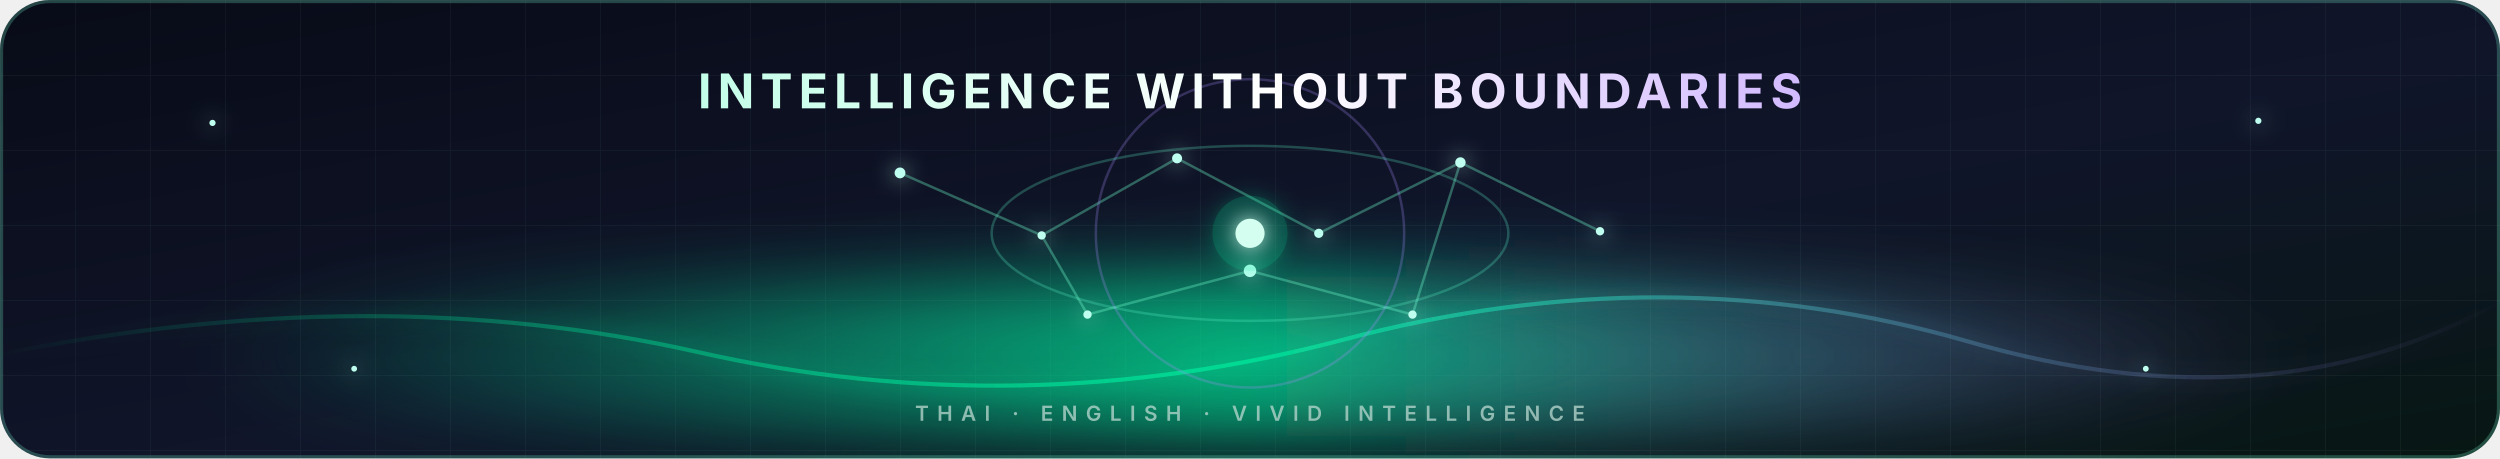
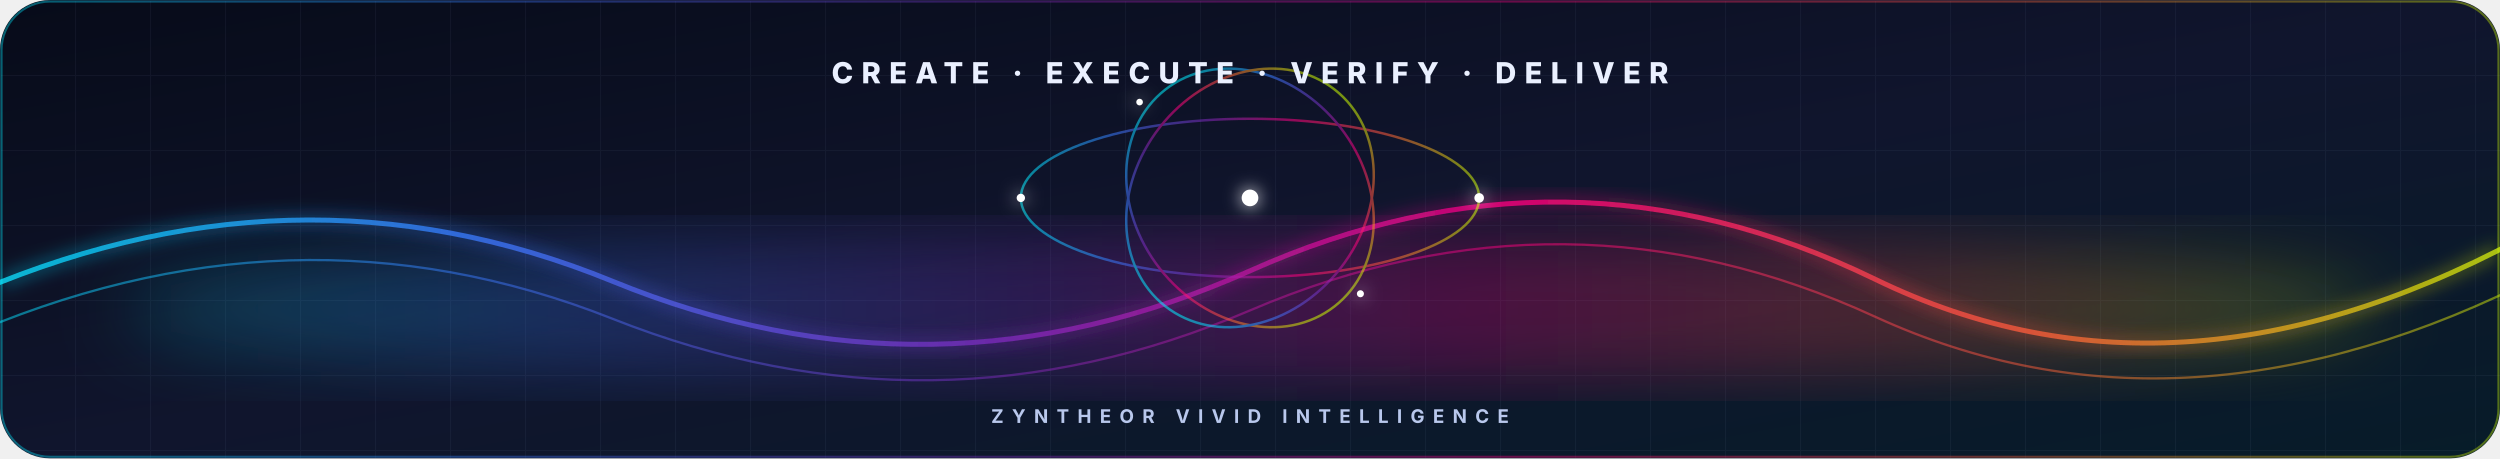
<svg xmlns="http://www.w3.org/2000/svg" width="1200" height="220" viewBox="0 0 1200 220" role="img" aria-labelledby="title desc">
  <defs>
    <linearGradient id="bg" x1="0" y1="0" x2="1" y2="1">
-       <stop stop-color="#080b17" />
-       <stop offset=".55" stop-color="#10152a" />
-       <stop offset="1" stop-color="#071713" />
+       <stop stop-color="#070B19" />
+       <stop offset=".5" stop-color="#10152D" />
+       <stop offset="1" stop-color="#071C29" />
    </linearGradient>
-     <linearGradient id="horizon" x1="0" y1="0" x2="1" y2="0">
-       <stop stop-color="#00e99b" stop-opacity="0" />
-       <stop offset=".5" stop-color="#00e99b" stop-opacity=".74" />
-       <stop offset="1" stop-color="#b080ff" stop-opacity="0" />
+     <linearGradient id="spectrum">
+       <stop stop-color="#00F0FF" />
+       <stop offset=".2" stop-color="#397BFF" />
+       <stop offset=".4" stop-color="#7B2CBF" />
+       <stop offset=".6" stop-color="#FF007F" />
+       <stop offset=".8" stop-color="#FF5E3A" />
+       <stop offset="1" stop-color="#CCFF00" />
    </linearGradient>
-     <linearGradient id="text" x1="0" y1="0" x2="1" y2="0">
-       <stop stop-color="#c4ffe9" />
-       <stop offset=".52" stop-color="#fff" />
-       <stop offset="1" stop-color="#d2baff" />
-     </linearGradient>
-     <filter id="glow" x="-100%" y="-100%" width="300%" height="300%">
-       <feGaussianBlur stdDeviation="5" result="b" />
+     <filter id="blur">
+       <feGaussianBlur stdDeviation="18" />
+     </filter>
+     <filter id="glow">
+       <feGaussianBlur stdDeviation="4" result="b" />
      <feMerge>
        <feMergeNode in="b" />
        <feMergeNode in="SourceGraphic" />
      </feMerge>
    </filter>
-     <filter id="blur" x="-50%" y="-100%" width="200%" height="300%">
-       <feGaussianBlur stdDeviation="18" />
-     </filter>
    <pattern id="grid" width="36" height="36" patternUnits="userSpaceOnUse">
-       <path d="M36 0H0V36" fill="none" stroke="#b6ffe7" stroke-opacity=".045" />
+       <path d="M36 0H0V36" fill="none" stroke="#c5d3ff" stroke-opacity=".05" />
    </pattern>
  </defs>
  <style>
-     .glow{animation:glow 3.4s ease-in-out infinite alternate}.drift{animation:drift 9s ease-in-out infinite alternate}.spin{transform-box:fill-box;transform-origin:center;animation:spin 30s linear infinite}.spark{animation:spark 2.3s ease-in-out infinite alternate}
-     @keyframes glow{from{opacity:.38;transform:scale(.96)}to{opacity:.9;transform:scale(1.04)}}
-     @keyframes drift{from{transform:translateX(-14px)}to{transform:translateX(14px)}}
-     @keyframes spin{to{transform:rotate(360deg)}}
-     @keyframes spark{from{opacity:.2}to{opacity:1}}
-     @media(prefers-reduced-motion:reduce){.glow,.drift,.spin,.spark{animation:none!important}}
+     .drift{animation:drift 10s ease-in-out infinite alternate}.rotate{transform-box:fill-box;transform-origin:center;animation:rotate 28s linear infinite}.spark{animation:spark 2s ease-in-out infinite alternate}
+     @keyframes drift{from{transform:translateX(-28px);opacity:.45}to{transform:translateX(28px);opacity:.9}}@keyframes rotate{to{transform:rotate(360deg)}}@keyframes spark{from{opacity:.15}to{opacity:1}}
+     @media(prefers-reduced-motion:reduce){.drift,.rotate,.spark{animation:none!important}}
  </style>
  <rect width="1200" height="220" rx="24" fill="url(#bg)" />
  <rect width="1200" height="220" rx="24" fill="url(#grid)" />
-   <ellipse cx="600" cy="171" rx="500" ry="38" fill="url(#horizon)" filter="url(#blur)" class="drift" />
-   <path d="M0 170Q180 134 335 169T645 163t300 1 255-19" fill="none" stroke="url(#horizon)" stroke-width="2" filter="url(#glow)" />
-   <g class="spin" fill="none" stroke="#72ffd0" stroke-opacity=".34" stroke-width="1.2">
-     <path d="M432 83 500 113 565 76 633 112 701 78 768 111" />
-     <path d="M500 113 522 151 600 130 678 151 701 78" />
-     <circle cx="600" cy="112" r="74" stroke="#a78aff" stroke-opacity=".26" />
-     <ellipse cx="600" cy="112" rx="124" ry="42" stroke="#62ffd0" stroke-opacity=".24" />
+   <ellipse cx="600" cy="148" rx="540" ry="37" fill="url(#spectrum)" opacity=".25" filter="url(#blur)" class="drift" />
+   <path d="M-20 144Q140 72 294 135t306-5 300 4 320-25" fill="none" stroke="url(#spectrum)" stroke-width="2.4" opacity=".8" filter="url(#glow)" class="drift" />
+   <path d="M-20 163Q140 92 294 153t306-4 300 3 320-20" fill="none" stroke="url(#spectrum)" stroke-width="1.1" opacity=".5" class="drift" />
+   <g class="rotate" fill="none" stroke="url(#spectrum)" stroke-width="1.2" opacity=".55">
+     <ellipse cx="600" cy="95" rx="110" ry="38" />
+     <ellipse cx="600" cy="95" rx="66" ry="55" transform="rotate(52 600 95)" />
+     <ellipse cx="600" cy="95" rx="66" ry="55" transform="rotate(-52 600 95)" />
  </g>
-   <g fill="#bffff0" filter="url(#glow)">
-     <circle cx="432" cy="83" r="2.6" class="spark" />
-     <circle cx="500" cy="113" r="2" class="spark" />
-     <circle cx="565" cy="76" r="2.4" class="spark" />
-     <circle cx="633" cy="112" r="2.2" class="spark" />
-     <circle cx="701" cy="78" r="2.5" class="spark" />
-     <circle cx="768" cy="111" r="2" class="spark" />
-     <circle cx="522" cy="151" r="2" class="spark" />
-     <circle cx="600" cy="130" r="3" class="glow" />
-     <circle cx="678" cy="151" r="2" class="spark" />
-     <circle cx="102" cy="59" r="1.5" class="spark" />
-     <circle cx="1084" cy="58" r="1.5" class="spark" />
-     <circle cx="170" cy="177" r="1.4" class="spark" />
-     <circle cx="1030" cy="177" r="1.4" class="spark" />
+   <g fill="#fff" filter="url(#glow)">
+     <circle cx="600" cy="95" r="4" />
+     <circle cx="490" cy="95" r="2" class="spark" />
+     <circle cx="710" cy="95" r="2.3" class="spark" />
+     <circle cx="547" cy="49" r="1.6" class="spark" />
+     <circle cx="653" cy="141" r="1.7" class="spark" />
  </g>
-   <circle cx="600" cy="112" r="18" fill="#00e99b" opacity=".25" filter="url(#glow)" class="glow" />
-   <circle cx="600" cy="112" r="7" fill="#d4fff0" filter="url(#glow)" class="glow" />
-   <g text-anchor="middle" font-family="Inter,Segoe UI,Arial,sans-serif">
-     <text x="600" y="52" fill="url(#text)" font-size="23" font-weight="700" letter-spacing="3">INTELLIGENCE WITHOUT BOUNDARIES</text>
-     <text x="600" y="202" fill="#b8d7ce" fill-opacity=".76" font-size="10" font-weight="600" letter-spacing="4">THAI · ENGLISH · VIVID INTELLIGENCE</text>
-   </g>
-   <rect x=".75" y=".75" width="1198.5" height="218.5" rx="23.25" fill="none" stroke="#7effd4" stroke-opacity=".24" stroke-width="1.5" />
+   <text x="600" y="40" text-anchor="middle" fill="#eaf0ff" font-family="Inter,Segoe UI,Arial,sans-serif" font-size="14" font-weight="800" letter-spacing="4">CREATE · EXECUTE · VERIFY · DELIVER</text>
+   <text x="600" y="203" text-anchor="middle" fill="#b9c8ed" font-family="Inter,Segoe UI,Arial,sans-serif" font-size="9" font-weight="700" letter-spacing="4">ZYNTHEOR VIVID INTELLIGENCE</text>
+   <rect x=".75" y=".75" width="1198.5" height="218.5" rx="23.25" fill="none" stroke="url(#spectrum)" stroke-opacity=".38" />
</svg>
